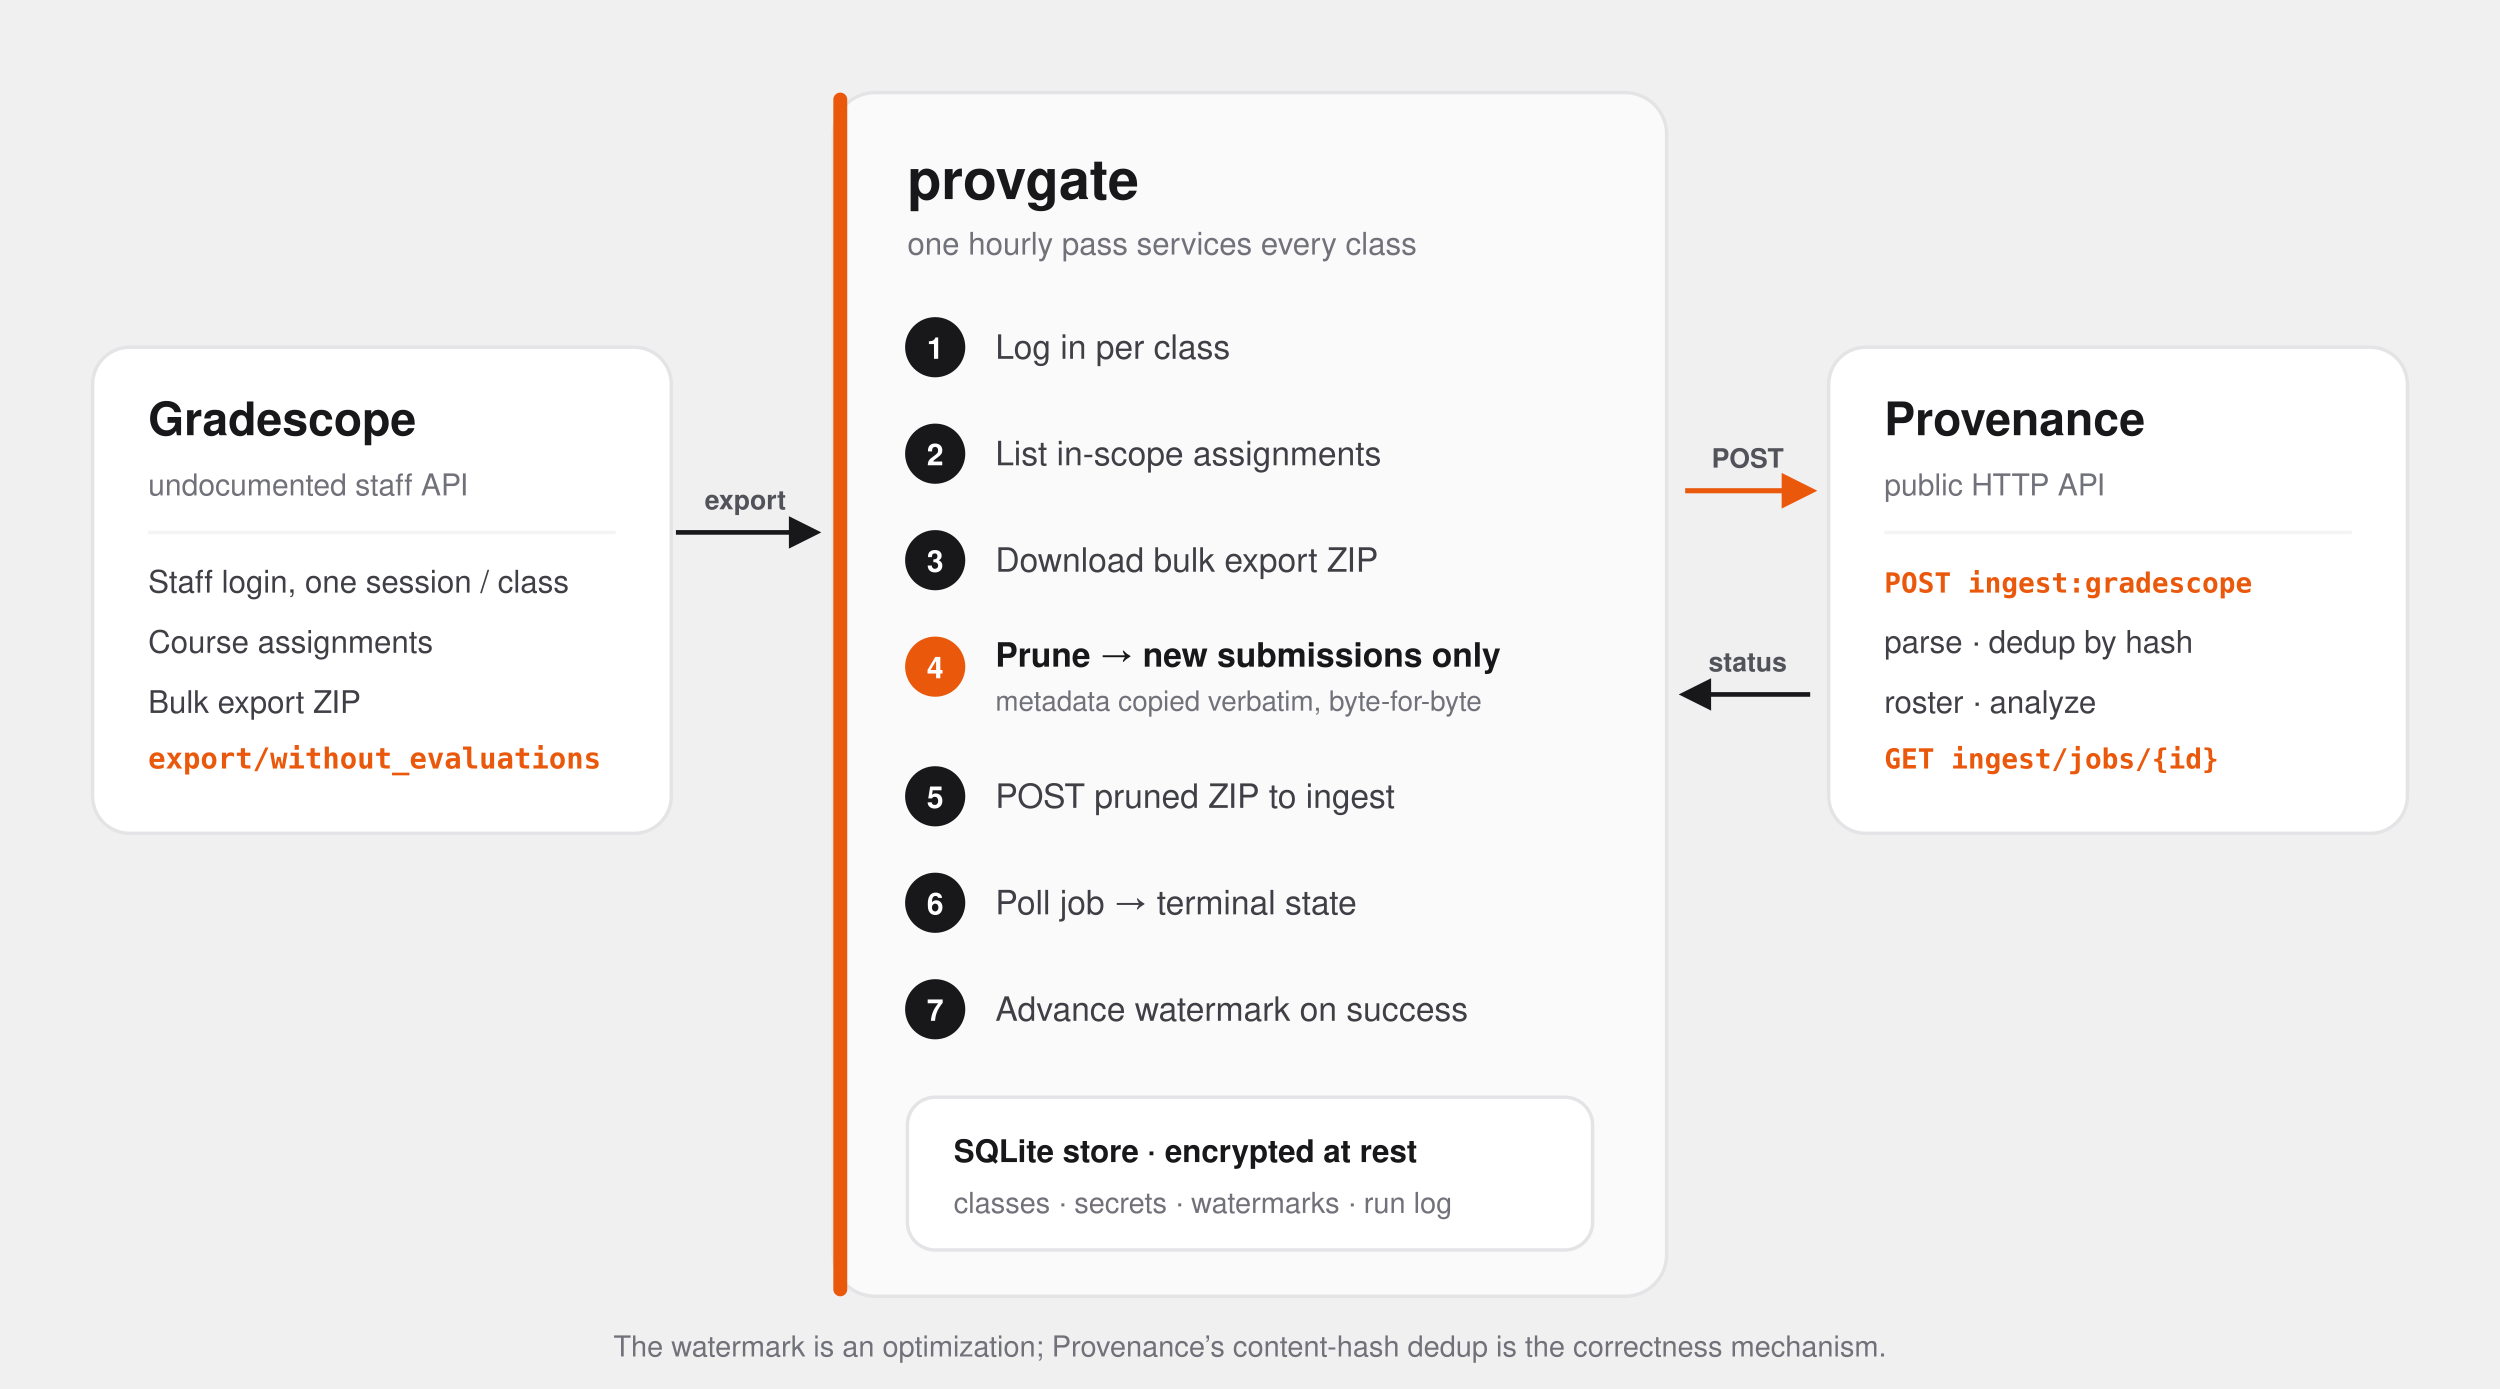
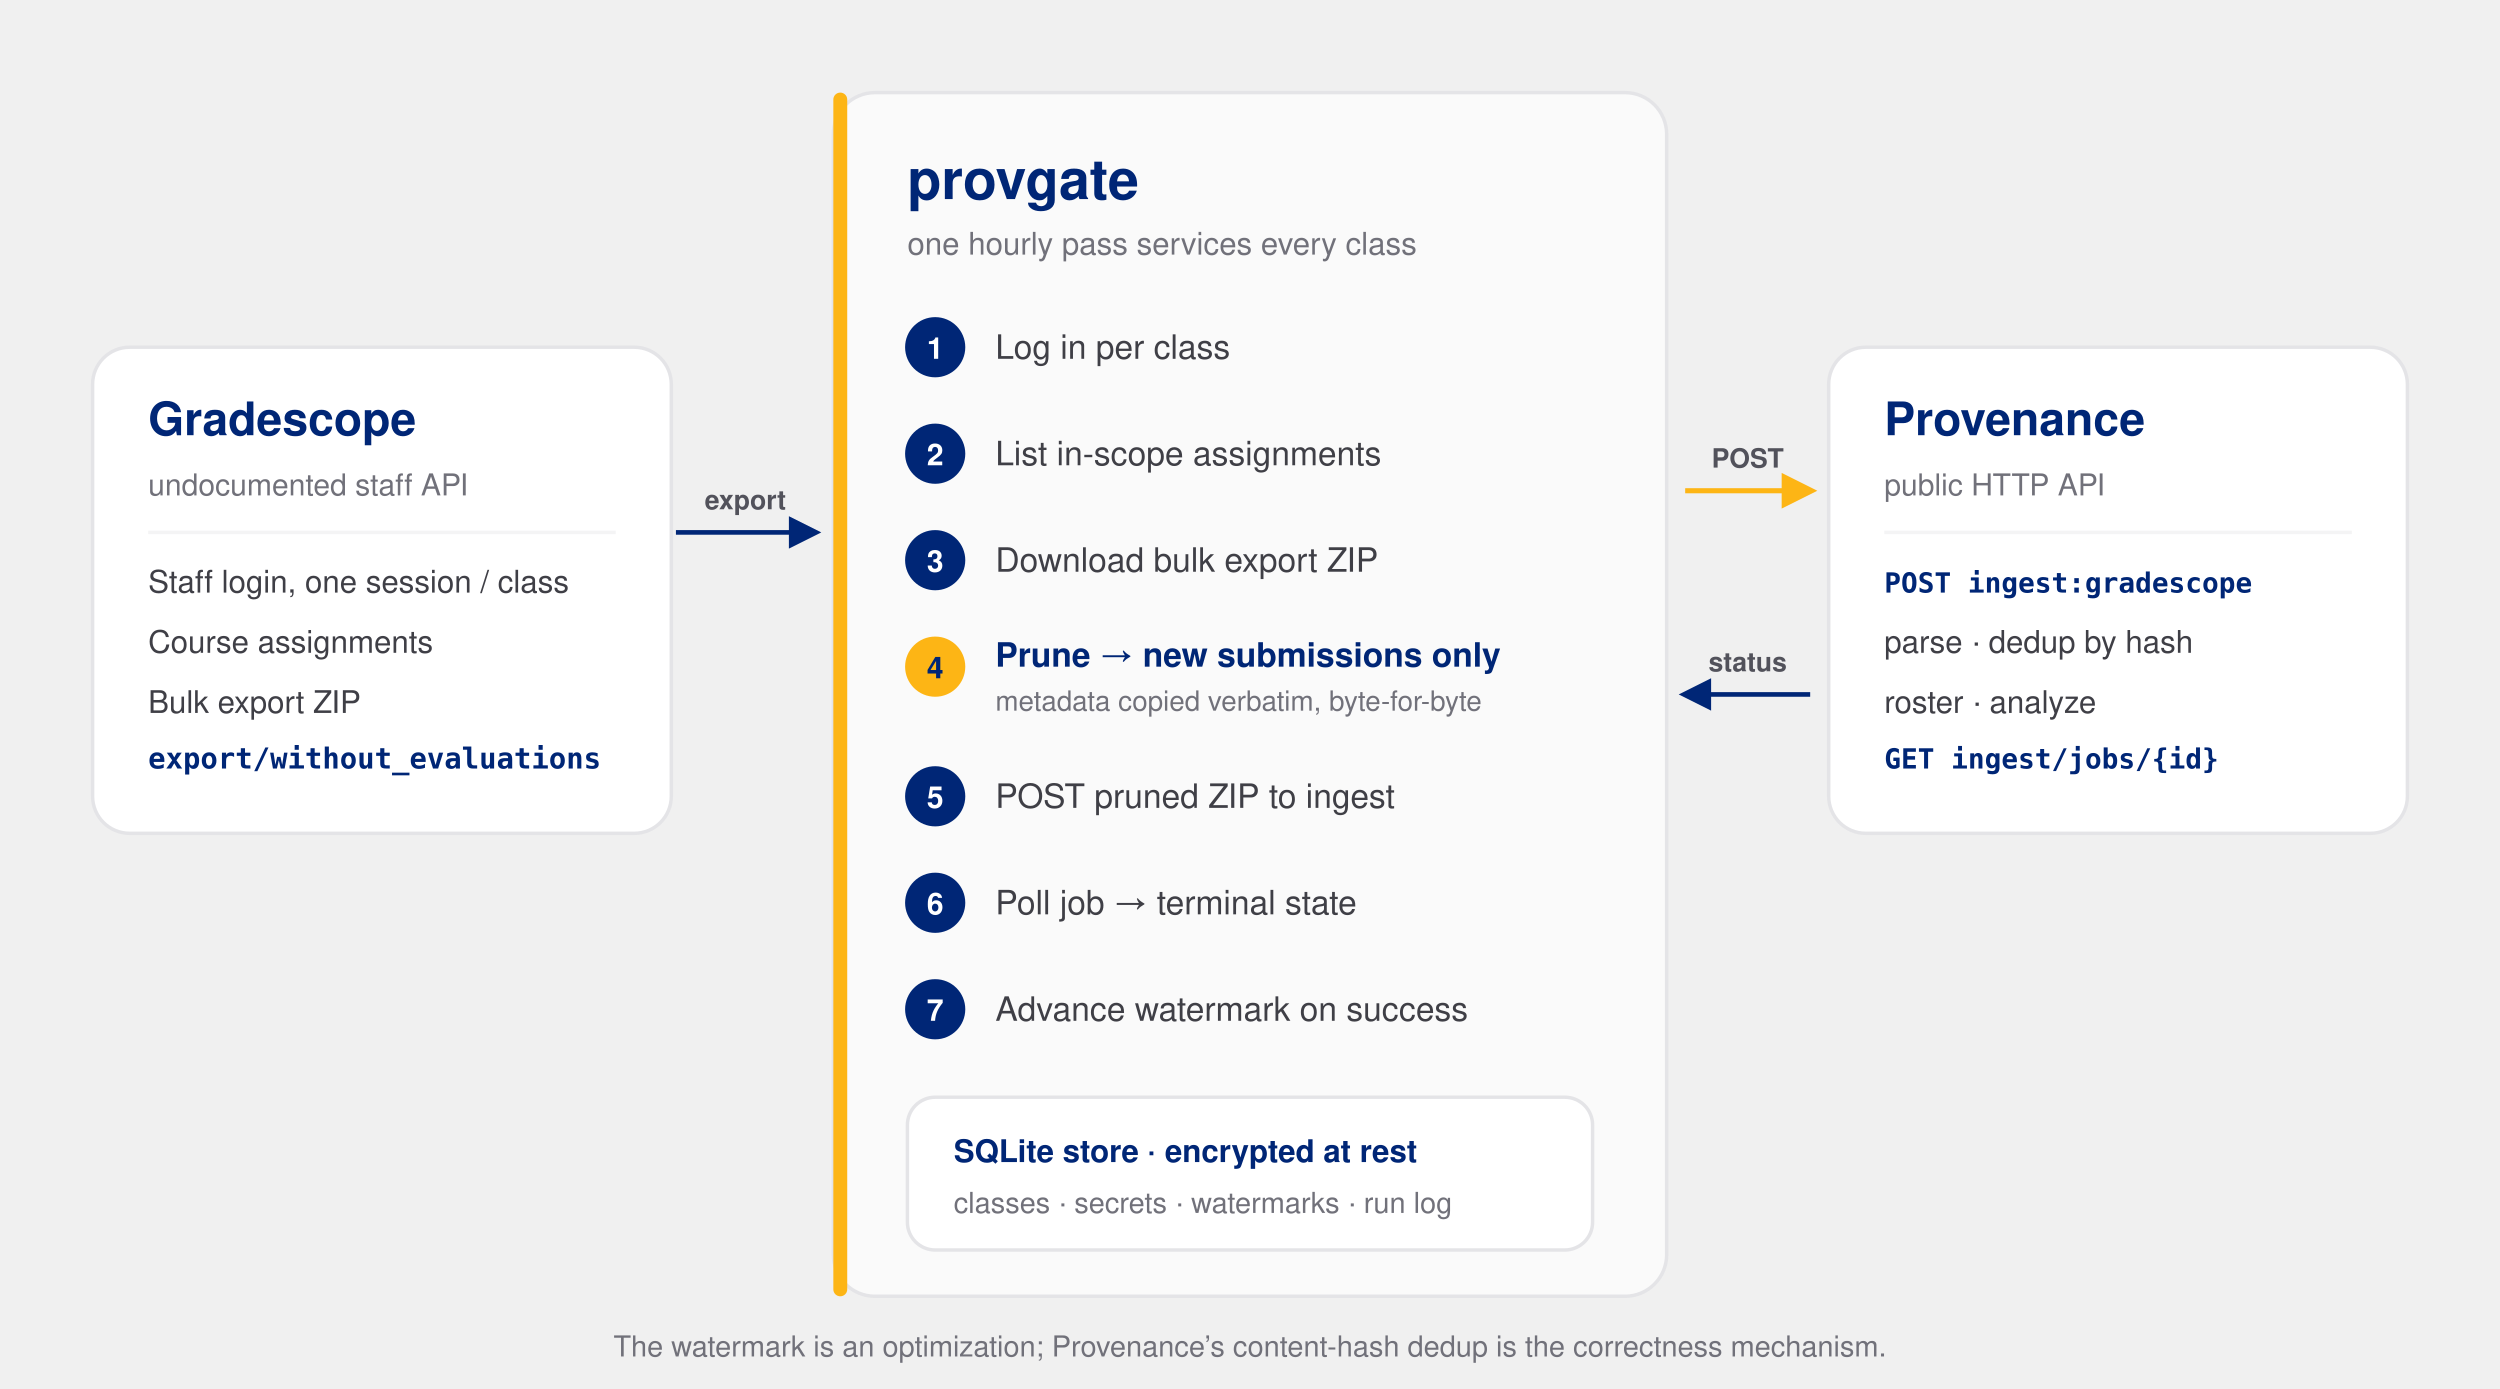
<svg xmlns="http://www.w3.org/2000/svg" viewBox="0 0 1080 600" role="img" aria-label="provgate architecture: it pulls Gradescope exports, prunes them to new submissions, and forwards them to the Provenance ingest API">
  <defs>
    <marker id="ah" viewBox="0 0 10 10" refX="8" refY="5" markerWidth="7" markerHeight="7" orient="auto-start-reverse">
-       <path d="M0 0 L10 5 L0 10 z" fill="#18181b" />
+       <path d="M0 0 L10 5 L0 10 z" fill="#002676" />
    </marker>
    <marker id="aho" viewBox="0 0 10 10" refX="8" refY="5" markerWidth="7" markerHeight="7" orient="auto-start-reverse">
-       <path d="M0 0 L10 5 L0 10 z" fill="#EA580C" />
+       <path d="M0 0 L10 5 L0 10 z" fill="#FDB515" />
    </marker>
    <style>
      .t  { font-family: ui-sans-serif, system-ui, -apple-system, 'Segoe UI', Helvetica, Arial, sans-serif; }
-       .hd { font-weight: 700; fill: #18181b; }
+       .hd { font-weight: 700; fill: #002676; }
      .bd { font-weight: 500; fill: #3f3f46; }
      .mut{ font-weight: 500; fill: #71717a; }
-       .mono { font-family: ui-monospace, SFMono-Regular, Menlo, Consolas, monospace; fill: #EA580C; font-weight: 600; }
+       .mono { font-family: ui-monospace, SFMono-Regular, Menlo, Consolas, monospace; fill: #002676; font-weight: 600; }
      .lbl { font-weight: 600; fill: #52525b; }
    </style>
  </defs>
  <rect x="40" y="150" width="250" height="210" rx="16" fill="#ffffff" stroke="#e4e4e7" stroke-width="1.5" />
  <text x="64" y="188" class="t hd" font-size="20">Gradescope</text>
  <text x="64" y="214" class="t mut" font-size="13">undocumented staff API</text>
  <line x1="64" y1="230" x2="266" y2="230" stroke="#f4f4f5" stroke-width="1.5" />
  <text x="64" y="256" class="t bd" font-size="13.5">Staff login, one session / class</text>
  <text x="64" y="282" class="t bd" font-size="13.5">Course assignments</text>
  <text x="64" y="308" class="t bd" font-size="13.5">Bulk export ZIP</text>
  <text x="64" y="332" class="t mono" font-size="12.5">export/without_evaluations</text>
  <rect x="360" y="40" width="360" height="520" rx="18" fill="#fafafa" stroke="#e4e4e7" stroke-width="1.5" />
-   <rect x="360" y="40" width="6" height="520" rx="3" fill="#EA580C" />
+   <rect x="360" y="40" width="6" height="520" rx="3" fill="#FDB515" />
  <text x="392" y="86" class="t hd" font-size="24">provgate</text>
  <text x="392" y="110" class="t mut" font-size="13.5">one hourly pass services every class</text>
  <g class="t">
-     <circle cx="404" cy="150" r="13" fill="#18181b" />
+     <circle cx="404" cy="150" r="13" fill="#002676" />
    <text x="404" y="155" text-anchor="middle" font-size="13" font-weight="700" fill="#fff">1</text>
    <text x="430" y="155" class="bd" font-size="14.5">Log in per class</text>
-     <circle cx="404" cy="196" r="13" fill="#18181b" />
+     <circle cx="404" cy="196" r="13" fill="#002676" />
    <text x="404" y="201" text-anchor="middle" font-size="13" font-weight="700" fill="#fff">2</text>
    <text x="430" y="201" class="bd" font-size="14.5">List in-scope assignments</text>
-     <circle cx="404" cy="242" r="13" fill="#18181b" />
+     <circle cx="404" cy="242" r="13" fill="#002676" />
    <text x="404" y="247" text-anchor="middle" font-size="13" font-weight="700" fill="#fff">3</text>
    <text x="430" y="247" class="bd" font-size="14.5">Download bulk export ZIP</text>
-     <circle cx="404" cy="288" r="13" fill="#EA580C" />
-     <text x="404" y="293" text-anchor="middle" font-size="13" font-weight="700" fill="#fff">4</text>
+     <circle cx="404" cy="288" r="13" fill="#FDB515" />
+     <text x="404" y="293" text-anchor="middle" font-size="13" font-weight="700" fill="#002676">4</text>
    <text x="430" y="288" class="hd" font-size="14.5">Prune → new submissions only</text>
    <text x="430" y="307" class="mut" font-size="12">metadata copied verbatim, byte-for-byte</text>
-     <circle cx="404" cy="344" r="13" fill="#18181b" />
+     <circle cx="404" cy="344" r="13" fill="#002676" />
    <text x="404" y="349" text-anchor="middle" font-size="13" font-weight="700" fill="#fff">5</text>
    <text x="430" y="349" class="bd" font-size="14.5">POST pruned ZIP to ingest</text>
-     <circle cx="404" cy="390" r="13" fill="#18181b" />
+     <circle cx="404" cy="390" r="13" fill="#002676" />
    <text x="404" y="395" text-anchor="middle" font-size="13" font-weight="700" fill="#fff">6</text>
    <text x="430" y="395" class="bd" font-size="14.5">Poll job → terminal state</text>
-     <circle cx="404" cy="436" r="13" fill="#18181b" />
+     <circle cx="404" cy="436" r="13" fill="#002676" />
    <text x="404" y="441" text-anchor="middle" font-size="13" font-weight="700" fill="#fff">7</text>
    <text x="430" y="441" class="bd" font-size="14.5">Advance watermark on success</text>
  </g>
  <rect x="392" y="474" width="296" height="66" rx="12" fill="#ffffff" stroke="#e4e4e7" stroke-width="1.5" />
  <text x="412" y="502" class="t hd" font-size="13.5">SQLite store · encrypted at rest</text>
  <text x="412" y="524" class="t mut" font-size="12.5">classes · secrets · watermarks · run log</text>
  <rect x="790" y="150" width="250" height="210" rx="16" fill="#ffffff" stroke="#e4e4e7" stroke-width="1.5" />
  <text x="814" y="188" class="t hd" font-size="20">Provenance</text>
  <text x="814" y="214" class="t mut" font-size="13">public HTTP API</text>
  <line x1="814" y1="230" x2="1016" y2="230" stroke="#f4f4f5" stroke-width="1.5" />
  <text x="814" y="256" class="t mono" font-size="12">POST ingest:gradescope</text>
  <text x="814" y="282" class="t bd" font-size="13.5">parse · dedup by hash</text>
  <text x="814" y="308" class="t bd" font-size="13.5">roster · analyze</text>
  <text x="814" y="332" class="t mono" font-size="12">GET ingest/jobs/{id}</text>
-   <line x1="292" y1="230" x2="352" y2="230" stroke="#18181b" stroke-width="2" marker-end="url(#ah)" />
+   <line x1="292" y1="230" x2="352" y2="230" stroke="#002676" stroke-width="2" marker-end="url(#ah)" />
  <text x="322" y="220" text-anchor="middle" class="t lbl" font-size="11.5">export</text>
-   <line x1="728" y1="212" x2="782" y2="212" stroke="#EA580C" stroke-width="2.2" marker-end="url(#aho)" />
-   <text x="755" y="202" text-anchor="middle" class="t lbl" font-size="11.5" fill="#EA580C">POST</text>
-   <line x1="782" y1="300" x2="728" y2="300" stroke="#18181b" stroke-width="2" marker-end="url(#ah)" />
+   <line x1="728" y1="212" x2="782" y2="212" stroke="#FDB515" stroke-width="2.2" marker-end="url(#aho)" />
+   <text x="755" y="202" text-anchor="middle" class="t lbl" font-size="11.5" fill="#002676">POST</text>
+   <line x1="782" y1="300" x2="728" y2="300" stroke="#002676" stroke-width="2" marker-end="url(#ah)" />
  <text x="755" y="290" text-anchor="middle" class="t lbl" font-size="11.5">status</text>
  <text x="540" y="586" text-anchor="middle" class="t mut" font-size="12.5">The watermark is an optimization; Provenance’s content-hash dedup is the correctness mechanism.</text>
</svg>
